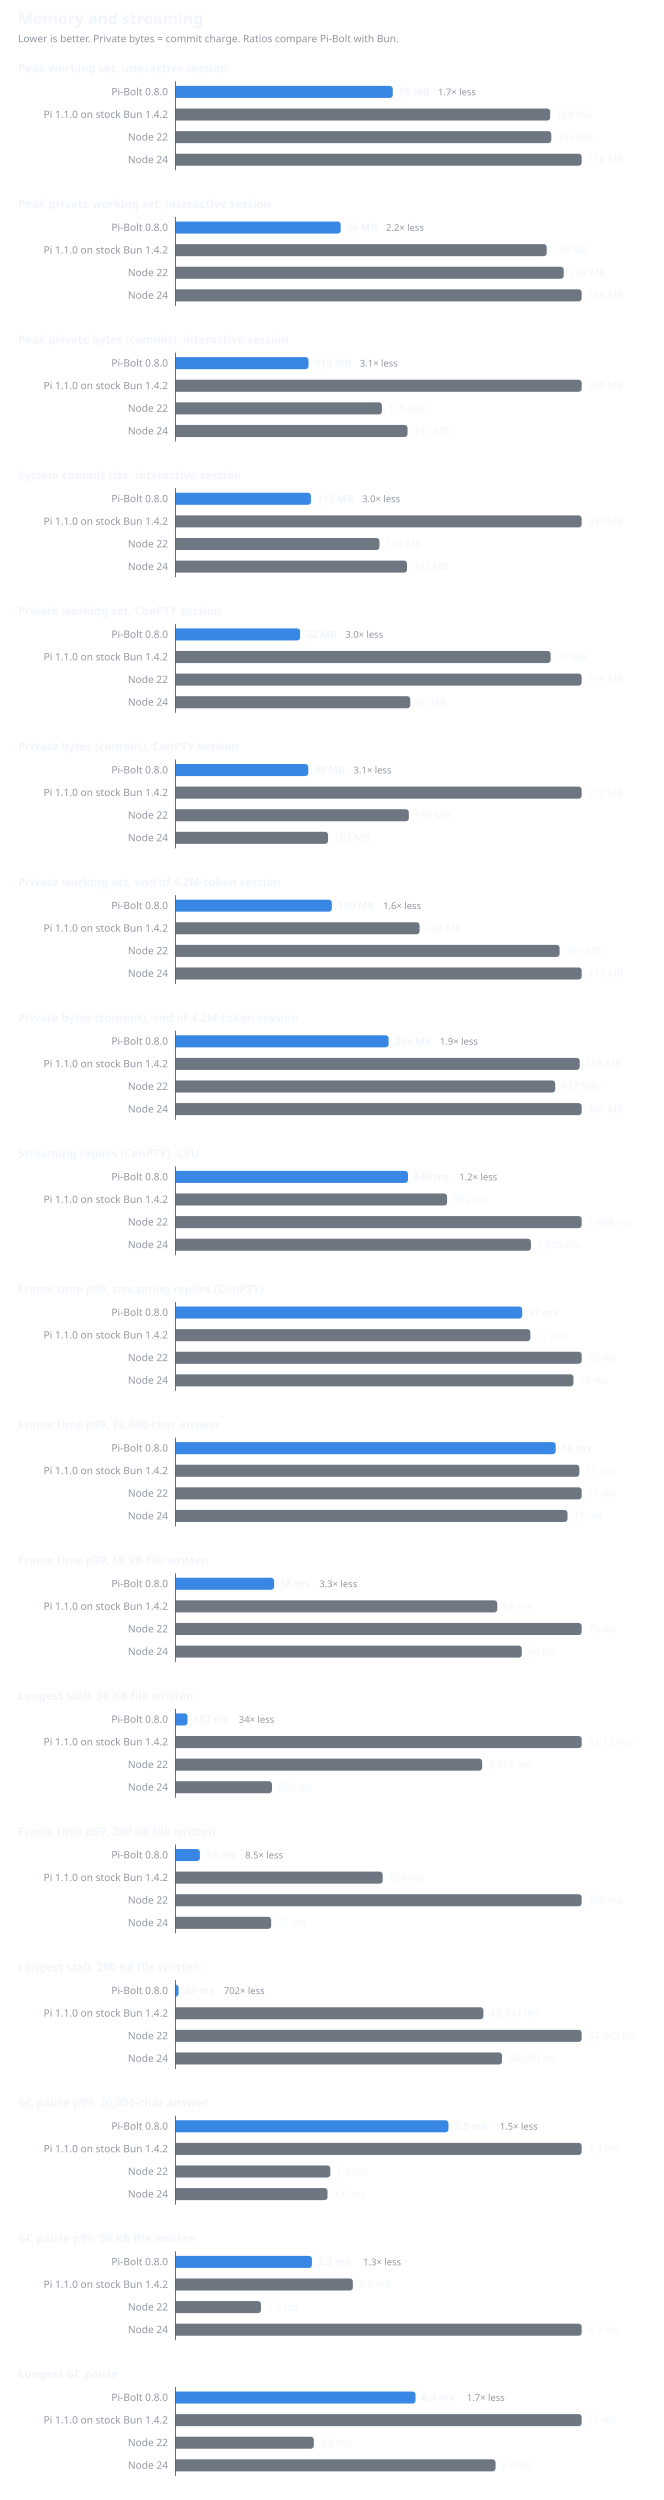
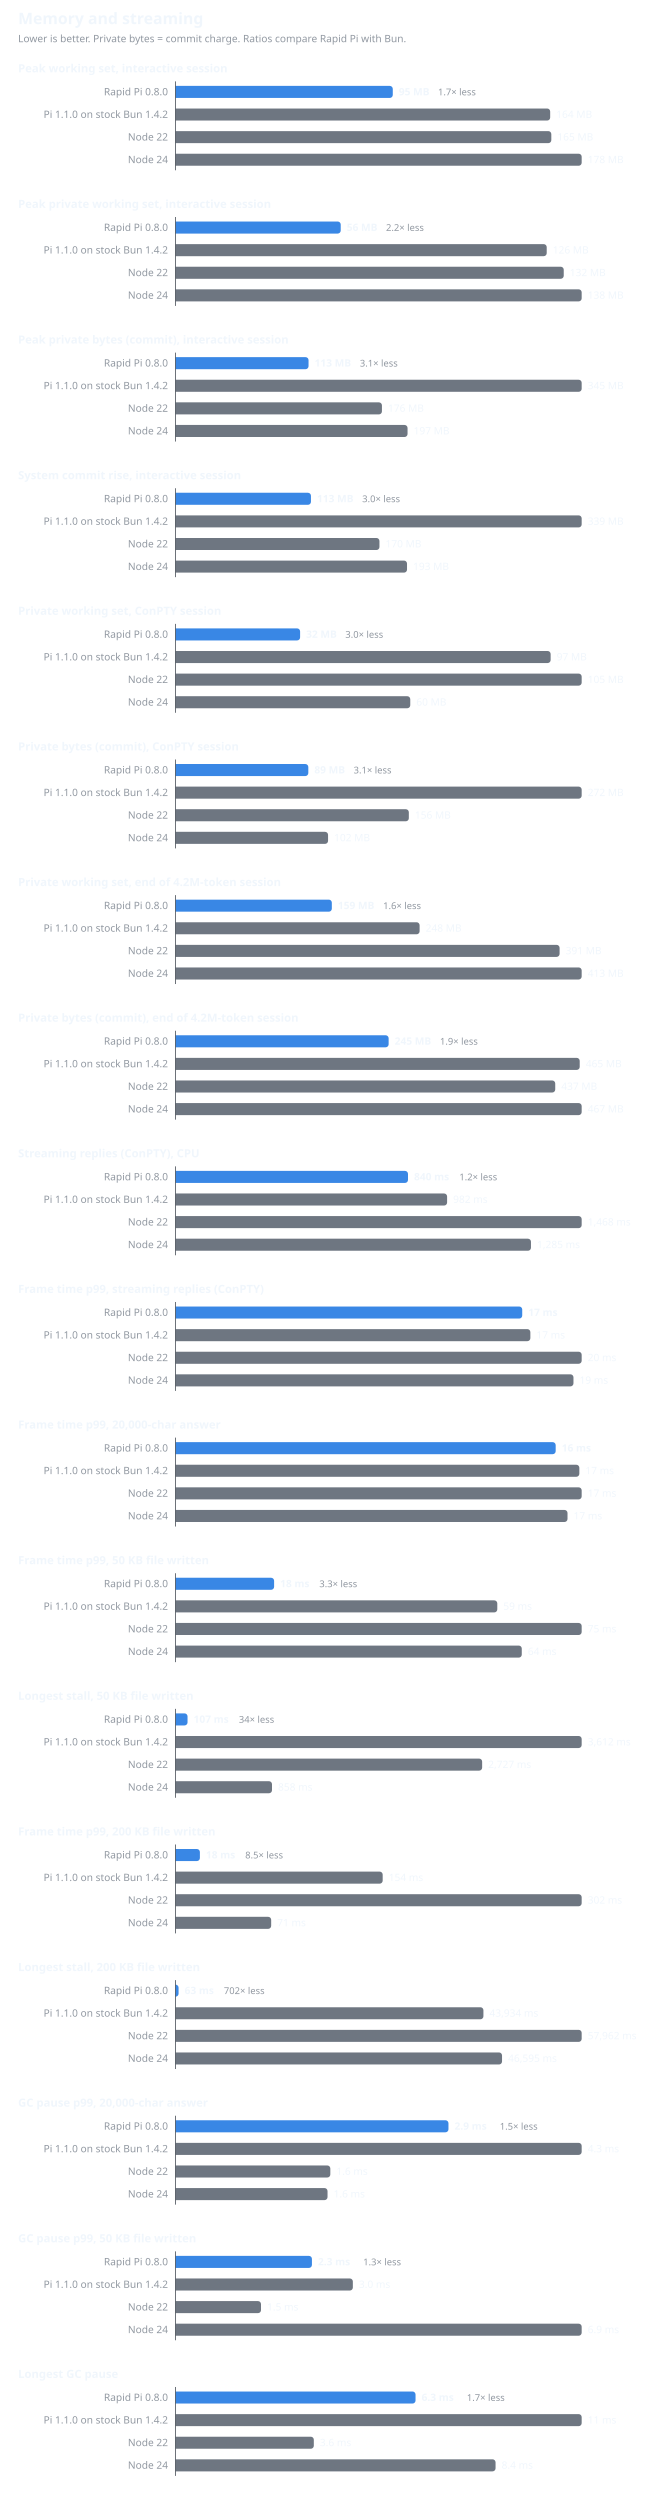
- <svg xmlns="http://www.w3.org/2000/svg" width="880" height="3318" viewBox="0 0 880 3318" role="img" aria-label="Memory and streaming: Lower is better. Private bytes = commit charge. Ratios compare Pi-Bolt with Bun.">
+ <svg xmlns="http://www.w3.org/2000/svg" width="880" height="3318" viewBox="0 0 880 3318" role="img" aria-label="Memory and streaming: Lower is better. Private bytes = commit charge. Ratios compare Rapid Pi with Bun.">
  <style>text{font-family:-apple-system, BlinkMacSystemFont, 'Segoe UI', 'Noto Sans', Helvetica, Arial, sans-serif}</style>
  <text x="24" y="32" font-size="21" font-weight="650" fill="#f0f6fc">Memory and streaming</text>
-   <text x="24" y="56" font-size="13.5" fill="#9198a1">Lower is better. Private bytes = commit charge. Ratios compare Pi-Bolt with Bun.</text>
+   <text x="24" y="56" font-size="13.5" fill="#9198a1">Lower is better. Private bytes = commit charge. Ratios compare Rapid Pi with Bun.</text>
  <text x="24" y="96" font-size="15" font-weight="600" fill="#f0f6fc">Peak working set, interactive session</text>
-   <text x="223" y="126.5" font-size="13.5" text-anchor="end" fill="#9198a1">Pi-Bolt 0.8.0</text>
+   <text x="223" y="126.5" font-size="13.5" text-anchor="end" fill="#9198a1">Rapid Pi 0.8.0</text>
  <path d="M233,114 h284.3 a4,4 0 0 1 4,4 v8 a4,4 0 0 1 -4,4 h-284.3 z" fill="#3987e5" />
  <text x="529.3" y="126.5" font-size="13.5" font-weight="650" fill="#f0f6fc">95 MB</text>
  <text x="581.3" y="126.5" font-size="12.5" fill="#9198a1">1.7× less</text>
  <text x="223" y="156.5" font-size="13.5" text-anchor="end" fill="#9198a1">Pi 1.1.0 on stock Bun 1.4.2</text>
  <path d="M233,144 h493.2 a4,4 0 0 1 4,4 v8 a4,4 0 0 1 -4,4 h-493.2 z" fill="#6e7681" />
  <text x="738.2" y="156.5" font-size="13.5" font-weight="400" fill="#f0f6fc">164 MB</text>
  <text x="223" y="186.5" font-size="13.5" text-anchor="end" fill="#9198a1">Node 22</text>
  <path d="M233,174 h494.7 a4,4 0 0 1 4,4 v8 a4,4 0 0 1 -4,4 h-494.7 z" fill="#6e7681" />
  <text x="739.7" y="186.5" font-size="13.5" font-weight="400" fill="#f0f6fc">165 MB</text>
  <text x="223" y="216.5" font-size="13.5" text-anchor="end" fill="#9198a1">Node 24</text>
  <path d="M233,204 h535.0 a4,4 0 0 1 4,4 v8 a4,4 0 0 1 -4,4 h-535.0 z" fill="#6e7681" />
  <text x="780.0" y="216.5" font-size="13.5" font-weight="400" fill="#f0f6fc">178 MB</text>
  <line x1="233" y1="108" x2="233" y2="226" stroke="#3d444d" />
  <text x="24" y="276" font-size="15" font-weight="600" fill="#f0f6fc">Peak private working set, interactive session</text>
-   <text x="223" y="306.5" font-size="13.5" text-anchor="end" fill="#9198a1">Pi-Bolt 0.8.0</text>
+   <text x="223" y="306.5" font-size="13.5" text-anchor="end" fill="#9198a1">Rapid Pi 0.8.0</text>
  <path d="M233,294 h215.2 a4,4 0 0 1 4,4 v8 a4,4 0 0 1 -4,4 h-215.2 z" fill="#3987e5" />
  <text x="460.2" y="306.5" font-size="13.5" font-weight="650" fill="#f0f6fc">56 MB</text>
  <text x="512.3" y="306.5" font-size="12.5" fill="#9198a1">2.2× less</text>
  <text x="223" y="336.5" font-size="13.5" text-anchor="end" fill="#9198a1">Pi 1.1.0 on stock Bun 1.4.2</text>
  <path d="M233,324 h488.6 a4,4 0 0 1 4,4 v8 a4,4 0 0 1 -4,4 h-488.6 z" fill="#6e7681" />
  <text x="733.6" y="336.5" font-size="13.5" font-weight="400" fill="#f0f6fc">126 MB</text>
  <text x="223" y="366.5" font-size="13.5" text-anchor="end" fill="#9198a1">Node 22</text>
  <path d="M233,354 h511.2 a4,4 0 0 1 4,4 v8 a4,4 0 0 1 -4,4 h-511.2 z" fill="#6e7681" />
  <text x="756.2" y="366.5" font-size="13.5" font-weight="400" fill="#f0f6fc">132 MB</text>
  <text x="223" y="396.5" font-size="13.5" text-anchor="end" fill="#9198a1">Node 24</text>
  <path d="M233,384 h535.0 a4,4 0 0 1 4,4 v8 a4,4 0 0 1 -4,4 h-535.0 z" fill="#6e7681" />
  <text x="780.0" y="396.5" font-size="13.5" font-weight="400" fill="#f0f6fc">138 MB</text>
  <line x1="233" y1="288" x2="233" y2="406" stroke="#3d444d" />
  <text x="24" y="456" font-size="15" font-weight="600" fill="#f0f6fc">Peak private bytes (commit), interactive session</text>
-   <text x="223" y="486.5" font-size="13.5" text-anchor="end" fill="#9198a1">Pi-Bolt 0.8.0</text>
+   <text x="223" y="486.5" font-size="13.5" text-anchor="end" fill="#9198a1">Rapid Pi 0.8.0</text>
  <path d="M233,474 h172.5 a4,4 0 0 1 4,4 v8 a4,4 0 0 1 -4,4 h-172.5 z" fill="#3987e5" />
  <text x="417.5" y="486.5" font-size="13.5" font-weight="650" fill="#f0f6fc">113 MB</text>
  <text x="477.6" y="486.5" font-size="12.5" fill="#9198a1">3.1× less</text>
  <text x="223" y="516.5" font-size="13.5" text-anchor="end" fill="#9198a1">Pi 1.1.0 on stock Bun 1.4.2</text>
  <path d="M233,504 h535.0 a4,4 0 0 1 4,4 v8 a4,4 0 0 1 -4,4 h-535.0 z" fill="#6e7681" />
  <text x="780.0" y="516.5" font-size="13.5" font-weight="400" fill="#f0f6fc">345 MB</text>
  <text x="223" y="546.5" font-size="13.5" text-anchor="end" fill="#9198a1">Node 22</text>
  <path d="M233,534 h269.9 a4,4 0 0 1 4,4 v8 a4,4 0 0 1 -4,4 h-269.9 z" fill="#6e7681" />
  <text x="514.9" y="546.5" font-size="13.5" font-weight="400" fill="#f0f6fc">176 MB</text>
  <text x="223" y="576.5" font-size="13.5" text-anchor="end" fill="#9198a1">Node 24</text>
  <path d="M233,564 h303.9 a4,4 0 0 1 4,4 v8 a4,4 0 0 1 -4,4 h-303.9 z" fill="#6e7681" />
  <text x="548.9" y="576.5" font-size="13.5" font-weight="400" fill="#f0f6fc">197 MB</text>
  <line x1="233" y1="468" x2="233" y2="586" stroke="#3d444d" />
  <text x="24" y="636" font-size="15" font-weight="600" fill="#f0f6fc">System commit rise, interactive session</text>
-   <text x="223" y="666.5" font-size="13.5" text-anchor="end" fill="#9198a1">Pi-Bolt 0.8.0</text>
+   <text x="223" y="666.5" font-size="13.5" text-anchor="end" fill="#9198a1">Rapid Pi 0.8.0</text>
  <path d="M233,654 h175.7 a4,4 0 0 1 4,4 v8 a4,4 0 0 1 -4,4 h-175.7 z" fill="#3987e5" />
  <text x="420.7" y="666.5" font-size="13.5" font-weight="650" fill="#f0f6fc">113 MB</text>
  <text x="480.7" y="666.5" font-size="12.5" fill="#9198a1">3.0× less</text>
  <text x="223" y="696.5" font-size="13.5" text-anchor="end" fill="#9198a1">Pi 1.1.0 on stock Bun 1.4.2</text>
  <path d="M233,684 h535.0 a4,4 0 0 1 4,4 v8 a4,4 0 0 1 -4,4 h-535.0 z" fill="#6e7681" />
  <text x="780.0" y="696.5" font-size="13.5" font-weight="400" fill="#f0f6fc">339 MB</text>
  <text x="223" y="726.5" font-size="13.5" text-anchor="end" fill="#9198a1">Node 22</text>
  <path d="M233,714 h266.6 a4,4 0 0 1 4,4 v8 a4,4 0 0 1 -4,4 h-266.6 z" fill="#6e7681" />
  <text x="511.6" y="726.5" font-size="13.5" font-weight="400" fill="#f0f6fc">170 MB</text>
  <text x="223" y="756.5" font-size="13.5" text-anchor="end" fill="#9198a1">Node 24</text>
  <path d="M233,744 h303.2 a4,4 0 0 1 4,4 v8 a4,4 0 0 1 -4,4 h-303.2 z" fill="#6e7681" />
  <text x="548.2" y="756.5" font-size="13.5" font-weight="400" fill="#f0f6fc">193 MB</text>
  <line x1="233" y1="648" x2="233" y2="766" stroke="#3d444d" />
  <text x="24" y="816" font-size="15" font-weight="600" fill="#f0f6fc">Private working set, ConPTY session</text>
-   <text x="223" y="846.5" font-size="13.5" text-anchor="end" fill="#9198a1">Pi-Bolt 0.8.0</text>
+   <text x="223" y="846.5" font-size="13.5" text-anchor="end" fill="#9198a1">Rapid Pi 0.8.0</text>
  <path d="M233,834 h161.3 a4,4 0 0 1 4,4 v8 a4,4 0 0 1 -4,4 h-161.3 z" fill="#3987e5" />
  <text x="406.3" y="846.5" font-size="13.5" font-weight="650" fill="#f0f6fc">32 MB</text>
  <text x="458.3" y="846.5" font-size="12.5" fill="#9198a1">3.0× less</text>
  <text x="223" y="876.5" font-size="13.5" text-anchor="end" fill="#9198a1">Pi 1.1.0 on stock Bun 1.4.2</text>
  <path d="M233,864 h493.8 a4,4 0 0 1 4,4 v8 a4,4 0 0 1 -4,4 h-493.8 z" fill="#6e7681" />
  <text x="738.8" y="876.5" font-size="13.5" font-weight="400" fill="#f0f6fc">97 MB</text>
  <text x="223" y="906.5" font-size="13.5" text-anchor="end" fill="#9198a1">Node 22</text>
  <path d="M233,894 h535.0 a4,4 0 0 1 4,4 v8 a4,4 0 0 1 -4,4 h-535.0 z" fill="#6e7681" />
  <text x="780.0" y="906.5" font-size="13.5" font-weight="400" fill="#f0f6fc">105 MB</text>
  <text x="223" y="936.5" font-size="13.5" text-anchor="end" fill="#9198a1">Node 24</text>
  <path d="M233,924 h307.5 a4,4 0 0 1 4,4 v8 a4,4 0 0 1 -4,4 h-307.5 z" fill="#6e7681" />
  <text x="552.5" y="936.5" font-size="13.5" font-weight="400" fill="#f0f6fc">60 MB</text>
  <line x1="233" y1="828" x2="233" y2="946" stroke="#3d444d" />
  <text x="24" y="996" font-size="15" font-weight="600" fill="#f0f6fc">Private bytes (commit), ConPTY session</text>
-   <text x="223" y="1026.5" font-size="13.5" text-anchor="end" fill="#9198a1">Pi-Bolt 0.8.0</text>
+   <text x="223" y="1026.5" font-size="13.5" text-anchor="end" fill="#9198a1">Rapid Pi 0.8.0</text>
  <path d="M233,1014 h172.2 a4,4 0 0 1 4,4 v8 a4,4 0 0 1 -4,4 h-172.2 z" fill="#3987e5" />
  <text x="417.2" y="1026.5" font-size="13.5" font-weight="650" fill="#f0f6fc">89 MB</text>
  <text x="469.3" y="1026.5" font-size="12.5" fill="#9198a1">3.1× less</text>
  <text x="223" y="1056.5" font-size="13.5" text-anchor="end" fill="#9198a1">Pi 1.1.0 on stock Bun 1.4.2</text>
  <path d="M233,1044 h535.0 a4,4 0 0 1 4,4 v8 a4,4 0 0 1 -4,4 h-535.0 z" fill="#6e7681" />
  <text x="780.0" y="1056.5" font-size="13.5" font-weight="400" fill="#f0f6fc">272 MB</text>
  <text x="223" y="1086.5" font-size="13.5" text-anchor="end" fill="#9198a1">Node 22</text>
  <path d="M233,1074 h305.6 a4,4 0 0 1 4,4 v8 a4,4 0 0 1 -4,4 h-305.6 z" fill="#6e7681" />
  <text x="550.6" y="1086.5" font-size="13.5" font-weight="400" fill="#f0f6fc">156 MB</text>
  <text x="223" y="1116.5" font-size="13.5" text-anchor="end" fill="#9198a1">Node 24</text>
  <path d="M233,1104 h198.4 a4,4 0 0 1 4,4 v8 a4,4 0 0 1 -4,4 h-198.4 z" fill="#6e7681" />
  <text x="443.4" y="1116.5" font-size="13.5" font-weight="400" fill="#f0f6fc">102 MB</text>
  <line x1="233" y1="1008" x2="233" y2="1126" stroke="#3d444d" />
  <text x="24" y="1176" font-size="15" font-weight="600" fill="#f0f6fc">Private working set, end of 4.2M-token session</text>
-   <text x="223" y="1206.5" font-size="13.5" text-anchor="end" fill="#9198a1">Pi-Bolt 0.8.0</text>
+   <text x="223" y="1206.5" font-size="13.5" text-anchor="end" fill="#9198a1">Rapid Pi 0.8.0</text>
  <path d="M233,1194 h203.4 a4,4 0 0 1 4,4 v8 a4,4 0 0 1 -4,4 h-203.4 z" fill="#3987e5" />
  <text x="448.4" y="1206.5" font-size="13.5" font-weight="650" fill="#f0f6fc">159 MB</text>
  <text x="508.5" y="1206.5" font-size="12.5" fill="#9198a1">1.6× less</text>
  <text x="223" y="1236.5" font-size="13.5" text-anchor="end" fill="#9198a1">Pi 1.1.0 on stock Bun 1.4.2</text>
  <path d="M233,1224 h319.9 a4,4 0 0 1 4,4 v8 a4,4 0 0 1 -4,4 h-319.9 z" fill="#6e7681" />
  <text x="564.9" y="1236.5" font-size="13.5" font-weight="400" fill="#f0f6fc">248 MB</text>
  <text x="223" y="1266.5" font-size="13.5" text-anchor="end" fill="#9198a1">Node 22</text>
  <path d="M233,1254 h505.7 a4,4 0 0 1 4,4 v8 a4,4 0 0 1 -4,4 h-505.7 z" fill="#6e7681" />
  <text x="750.7" y="1266.5" font-size="13.5" font-weight="400" fill="#f0f6fc">391 MB</text>
  <text x="223" y="1296.5" font-size="13.5" text-anchor="end" fill="#9198a1">Node 24</text>
  <path d="M233,1284 h535.0 a4,4 0 0 1 4,4 v8 a4,4 0 0 1 -4,4 h-535.0 z" fill="#6e7681" />
  <text x="780.0" y="1296.5" font-size="13.5" font-weight="400" fill="#f0f6fc">413 MB</text>
  <line x1="233" y1="1188" x2="233" y2="1306" stroke="#3d444d" />
  <text x="24" y="1356" font-size="15" font-weight="600" fill="#f0f6fc">Private bytes (commit), end of 4.2M-token session</text>
-   <text x="223" y="1386.5" font-size="13.5" text-anchor="end" fill="#9198a1">Pi-Bolt 0.8.0</text>
+   <text x="223" y="1386.5" font-size="13.5" text-anchor="end" fill="#9198a1">Rapid Pi 0.8.0</text>
  <path d="M233,1374 h278.8 a4,4 0 0 1 4,4 v8 a4,4 0 0 1 -4,4 h-278.8 z" fill="#3987e5" />
  <text x="523.8" y="1386.5" font-size="13.5" font-weight="650" fill="#f0f6fc">245 MB</text>
  <text x="583.9" y="1386.5" font-size="12.5" fill="#9198a1">1.9× less</text>
  <text x="223" y="1416.5" font-size="13.5" text-anchor="end" fill="#9198a1">Pi 1.1.0 on stock Bun 1.4.2</text>
  <path d="M233,1404 h532.4 a4,4 0 0 1 4,4 v8 a4,4 0 0 1 -4,4 h-532.4 z" fill="#6e7681" />
  <text x="777.4" y="1416.5" font-size="13.5" font-weight="400" fill="#f0f6fc">465 MB</text>
  <text x="223" y="1446.5" font-size="13.5" text-anchor="end" fill="#9198a1">Node 22</text>
  <path d="M233,1434 h499.9 a4,4 0 0 1 4,4 v8 a4,4 0 0 1 -4,4 h-499.9 z" fill="#6e7681" />
  <text x="744.9" y="1446.5" font-size="13.5" font-weight="400" fill="#f0f6fc">437 MB</text>
  <text x="223" y="1476.5" font-size="13.5" text-anchor="end" fill="#9198a1">Node 24</text>
  <path d="M233,1464 h535.0 a4,4 0 0 1 4,4 v8 a4,4 0 0 1 -4,4 h-535.0 z" fill="#6e7681" />
  <text x="780.0" y="1476.5" font-size="13.5" font-weight="400" fill="#f0f6fc">467 MB</text>
  <line x1="233" y1="1368" x2="233" y2="1486" stroke="#3d444d" />
  <text x="24" y="1536" font-size="15" font-weight="600" fill="#f0f6fc">Streaming replies (ConPTY), CPU</text>
-   <text x="223" y="1566.5" font-size="13.5" text-anchor="end" fill="#9198a1">Pi-Bolt 0.8.0</text>
+   <text x="223" y="1566.5" font-size="13.5" text-anchor="end" fill="#9198a1">Rapid Pi 0.8.0</text>
  <path d="M233,1554 h304.5 a4,4 0 0 1 4,4 v8 a4,4 0 0 1 -4,4 h-304.5 z" fill="#3987e5" />
  <text x="549.5" y="1566.5" font-size="13.5" font-weight="650" fill="#f0f6fc">840 ms</text>
  <text x="609.6" y="1566.5" font-size="12.5" fill="#9198a1">1.2× less</text>
  <text x="223" y="1596.5" font-size="13.5" text-anchor="end" fill="#9198a1">Pi 1.1.0 on stock Bun 1.4.2</text>
  <path d="M233,1584 h356.4 a4,4 0 0 1 4,4 v8 a4,4 0 0 1 -4,4 h-356.4 z" fill="#6e7681" />
  <text x="601.4" y="1596.5" font-size="13.5" font-weight="400" fill="#f0f6fc">982 ms</text>
  <text x="223" y="1626.5" font-size="13.5" text-anchor="end" fill="#9198a1">Node 22</text>
  <path d="M233,1614 h535.0 a4,4 0 0 1 4,4 v8 a4,4 0 0 1 -4,4 h-535.0 z" fill="#6e7681" />
  <text x="780.0" y="1626.5" font-size="13.5" font-weight="400" fill="#f0f6fc">1,468 ms</text>
  <text x="223" y="1656.5" font-size="13.5" text-anchor="end" fill="#9198a1">Node 24</text>
  <path d="M233,1644 h467.7 a4,4 0 0 1 4,4 v8 a4,4 0 0 1 -4,4 h-467.7 z" fill="#6e7681" />
  <text x="712.7" y="1656.5" font-size="13.5" font-weight="400" fill="#f0f6fc">1,285 ms</text>
  <line x1="233" y1="1548" x2="233" y2="1666" stroke="#3d444d" />
  <text x="24" y="1716" font-size="15" font-weight="600" fill="#f0f6fc">Frame time p99, streaming replies (ConPTY)</text>
-   <text x="223" y="1746.5" font-size="13.5" text-anchor="end" fill="#9198a1">Pi-Bolt 0.8.0</text>
+   <text x="223" y="1746.5" font-size="13.5" text-anchor="end" fill="#9198a1">Rapid Pi 0.8.0</text>
  <path d="M233,1734 h456.1 a4,4 0 0 1 4,4 v8 a4,4 0 0 1 -4,4 h-456.1 z" fill="#3987e5" />
  <text x="701.1" y="1746.5" font-size="13.5" font-weight="650" fill="#f0f6fc">17 ms</text>
  <text x="223" y="1776.5" font-size="13.5" text-anchor="end" fill="#9198a1">Pi 1.1.0 on stock Bun 1.4.2</text>
  <path d="M233,1764 h466.9 a4,4 0 0 1 4,4 v8 a4,4 0 0 1 -4,4 h-466.9 z" fill="#6e7681" />
  <text x="711.9" y="1776.5" font-size="13.5" font-weight="400" fill="#f0f6fc">17 ms</text>
  <text x="223" y="1806.5" font-size="13.5" text-anchor="end" fill="#9198a1">Node 22</text>
  <path d="M233,1794 h535.0 a4,4 0 0 1 4,4 v8 a4,4 0 0 1 -4,4 h-535.0 z" fill="#6e7681" />
  <text x="780.0" y="1806.5" font-size="13.5" font-weight="400" fill="#f0f6fc">20 ms</text>
  <text x="223" y="1836.5" font-size="13.5" text-anchor="end" fill="#9198a1">Node 24</text>
  <path d="M233,1824 h524.1 a4,4 0 0 1 4,4 v8 a4,4 0 0 1 -4,4 h-524.1 z" fill="#6e7681" />
  <text x="769.1" y="1836.5" font-size="13.5" font-weight="400" fill="#f0f6fc">19 ms</text>
  <line x1="233" y1="1728" x2="233" y2="1846" stroke="#3d444d" />
  <text x="24" y="1896" font-size="15" font-weight="600" fill="#f0f6fc">Frame time p99, 20,000-char answer</text>
-   <text x="223" y="1926.5" font-size="13.5" text-anchor="end" fill="#9198a1">Pi-Bolt 0.8.0</text>
+   <text x="223" y="1926.5" font-size="13.5" text-anchor="end" fill="#9198a1">Rapid Pi 0.8.0</text>
  <path d="M233,1914 h500.5 a4,4 0 0 1 4,4 v8 a4,4 0 0 1 -4,4 h-500.5 z" fill="#3987e5" />
  <text x="745.5" y="1926.5" font-size="13.5" font-weight="650" fill="#f0f6fc">16 ms</text>
  <text x="223" y="1956.5" font-size="13.5" text-anchor="end" fill="#9198a1">Pi 1.1.0 on stock Bun 1.4.2</text>
  <path d="M233,1944 h531.9 a4,4 0 0 1 4,4 v8 a4,4 0 0 1 -4,4 h-531.9 z" fill="#6e7681" />
  <text x="776.9" y="1956.5" font-size="13.5" font-weight="400" fill="#f0f6fc">17 ms</text>
  <text x="223" y="1986.5" font-size="13.5" text-anchor="end" fill="#9198a1">Node 22</text>
  <path d="M233,1974 h535.0 a4,4 0 0 1 4,4 v8 a4,4 0 0 1 -4,4 h-535.0 z" fill="#6e7681" />
  <text x="780.0" y="1986.5" font-size="13.5" font-weight="400" fill="#f0f6fc">17 ms</text>
  <text x="223" y="2016.5" font-size="13.5" text-anchor="end" fill="#9198a1">Node 24</text>
  <path d="M233,2004 h516.2 a4,4 0 0 1 4,4 v8 a4,4 0 0 1 -4,4 h-516.2 z" fill="#6e7681" />
  <text x="761.2" y="2016.5" font-size="13.5" font-weight="400" fill="#f0f6fc">17 ms</text>
  <line x1="233" y1="1908" x2="233" y2="2026" stroke="#3d444d" />
  <text x="24" y="2076" font-size="15" font-weight="600" fill="#f0f6fc">Frame time p99, 50 KB file written</text>
-   <text x="223" y="2106.5" font-size="13.5" text-anchor="end" fill="#9198a1">Pi-Bolt 0.8.0</text>
+   <text x="223" y="2106.5" font-size="13.5" text-anchor="end" fill="#9198a1">Rapid Pi 0.8.0</text>
  <path d="M233,2094 h126.8 a4,4 0 0 1 4,4 v8 a4,4 0 0 1 -4,4 h-126.8 z" fill="#3987e5" />
  <text x="371.8" y="2106.5" font-size="13.5" font-weight="650" fill="#f0f6fc">18 ms</text>
  <text x="423.8" y="2106.5" font-size="12.5" fill="#9198a1">3.3× less</text>
  <text x="223" y="2136.5" font-size="13.5" text-anchor="end" fill="#9198a1">Pi 1.1.0 on stock Bun 1.4.2</text>
  <path d="M233,2124 h423.0 a4,4 0 0 1 4,4 v8 a4,4 0 0 1 -4,4 h-423.0 z" fill="#6e7681" />
  <text x="668.0" y="2136.5" font-size="13.5" font-weight="400" fill="#f0f6fc">59 ms</text>
  <text x="223" y="2166.5" font-size="13.5" text-anchor="end" fill="#9198a1">Node 22</text>
  <path d="M233,2154 h535.0 a4,4 0 0 1 4,4 v8 a4,4 0 0 1 -4,4 h-535.0 z" fill="#6e7681" />
  <text x="780.0" y="2166.5" font-size="13.5" font-weight="400" fill="#f0f6fc">75 ms</text>
  <text x="223" y="2196.5" font-size="13.5" text-anchor="end" fill="#9198a1">Node 24</text>
  <path d="M233,2184 h455.5 a4,4 0 0 1 4,4 v8 a4,4 0 0 1 -4,4 h-455.5 z" fill="#6e7681" />
  <text x="700.5" y="2196.5" font-size="13.5" font-weight="400" fill="#f0f6fc">64 ms</text>
  <line x1="233" y1="2088" x2="233" y2="2206" stroke="#3d444d" />
  <text x="24" y="2256" font-size="15" font-weight="600" fill="#f0f6fc">Longest stall, 50 KB file written</text>
-   <text x="223" y="2286.5" font-size="13.5" text-anchor="end" fill="#9198a1">Pi-Bolt 0.8.0</text>
+   <text x="223" y="2286.5" font-size="13.5" text-anchor="end" fill="#9198a1">Rapid Pi 0.8.0</text>
  <path d="M233,2274 h11.9 a4,4 0 0 1 4,4 v8 a4,4 0 0 1 -4,4 h-11.9 z" fill="#3987e5" />
  <text x="256.9" y="2286.5" font-size="13.5" font-weight="650" fill="#f0f6fc">107 ms</text>
  <text x="317.0" y="2286.5" font-size="12.5" fill="#9198a1">34× less</text>
  <text x="223" y="2316.5" font-size="13.5" text-anchor="end" fill="#9198a1">Pi 1.1.0 on stock Bun 1.4.2</text>
  <path d="M233,2304 h535.0 a4,4 0 0 1 4,4 v8 a4,4 0 0 1 -4,4 h-535.0 z" fill="#6e7681" />
  <text x="780.0" y="2316.5" font-size="13.5" font-weight="400" fill="#f0f6fc">3,612 ms</text>
  <text x="223" y="2346.5" font-size="13.5" text-anchor="end" fill="#9198a1">Node 22</text>
  <path d="M233,2334 h402.9 a4,4 0 0 1 4,4 v8 a4,4 0 0 1 -4,4 h-402.9 z" fill="#6e7681" />
  <text x="647.9" y="2346.5" font-size="13.5" font-weight="400" fill="#f0f6fc">2,727 ms</text>
  <text x="223" y="2376.5" font-size="13.5" text-anchor="end" fill="#9198a1">Node 24</text>
  <path d="M233,2364 h124.0 a4,4 0 0 1 4,4 v8 a4,4 0 0 1 -4,4 h-124.0 z" fill="#6e7681" />
  <text x="369.0" y="2376.5" font-size="13.5" font-weight="400" fill="#f0f6fc">858 ms</text>
  <line x1="233" y1="2268" x2="233" y2="2386" stroke="#3d444d" />
  <text x="24" y="2436" font-size="15" font-weight="600" fill="#f0f6fc">Frame time p99, 200 KB file written</text>
-   <text x="223" y="2466.5" font-size="13.5" text-anchor="end" fill="#9198a1">Pi-Bolt 0.8.0</text>
+   <text x="223" y="2466.5" font-size="13.5" text-anchor="end" fill="#9198a1">Rapid Pi 0.8.0</text>
  <path d="M233,2454 h28.3 a4,4 0 0 1 4,4 v8 a4,4 0 0 1 -4,4 h-28.3 z" fill="#3987e5" />
  <text x="273.3" y="2466.5" font-size="13.5" font-weight="650" fill="#f0f6fc">18 ms</text>
  <text x="325.4" y="2466.5" font-size="12.5" fill="#9198a1">8.5× less</text>
  <text x="223" y="2496.5" font-size="13.5" text-anchor="end" fill="#9198a1">Pi 1.1.0 on stock Bun 1.4.2</text>
  <path d="M233,2484 h270.9 a4,4 0 0 1 4,4 v8 a4,4 0 0 1 -4,4 h-270.9 z" fill="#6e7681" />
  <text x="515.9" y="2496.5" font-size="13.5" font-weight="400" fill="#f0f6fc">154 ms</text>
  <text x="223" y="2526.5" font-size="13.5" text-anchor="end" fill="#9198a1">Node 22</text>
  <path d="M233,2514 h535.0 a4,4 0 0 1 4,4 v8 a4,4 0 0 1 -4,4 h-535.0 z" fill="#6e7681" />
  <text x="780.0" y="2526.5" font-size="13.5" font-weight="400" fill="#f0f6fc">302 ms</text>
  <text x="223" y="2556.5" font-size="13.5" text-anchor="end" fill="#9198a1">Node 24</text>
  <path d="M233,2544 h122.9 a4,4 0 0 1 4,4 v8 a4,4 0 0 1 -4,4 h-122.9 z" fill="#6e7681" />
  <text x="367.9" y="2556.5" font-size="13.5" font-weight="400" fill="#f0f6fc">71 ms</text>
  <line x1="233" y1="2448" x2="233" y2="2566" stroke="#3d444d" />
  <text x="24" y="2616" font-size="15" font-weight="600" fill="#f0f6fc">Longest stall, 200 KB file written</text>
-   <text x="223" y="2646.5" font-size="13.5" text-anchor="end" fill="#9198a1">Pi-Bolt 0.8.0</text>
+   <text x="223" y="2646.5" font-size="13.5" text-anchor="end" fill="#9198a1">Rapid Pi 0.8.0</text>
  <path d="M233,2634 h0.0 a4,4 0 0 1 4,4 v8 a4,4 0 0 1 -4,4 h0.0 z" fill="#3987e5" />
  <text x="245.0" y="2646.5" font-size="13.5" font-weight="650" fill="#f0f6fc">63 ms</text>
  <text x="297.1" y="2646.5" font-size="12.5" fill="#9198a1">702× less</text>
  <text x="223" y="2676.5" font-size="13.5" text-anchor="end" fill="#9198a1">Pi 1.1.0 on stock Bun 1.4.2</text>
  <path d="M233,2664 h404.6 a4,4 0 0 1 4,4 v8 a4,4 0 0 1 -4,4 h-404.6 z" fill="#6e7681" />
  <text x="649.6" y="2676.5" font-size="13.5" font-weight="400" fill="#f0f6fc">43,934 ms</text>
  <text x="223" y="2706.5" font-size="13.5" text-anchor="end" fill="#9198a1">Node 22</text>
  <path d="M233,2694 h535.0 a4,4 0 0 1 4,4 v8 a4,4 0 0 1 -4,4 h-535.0 z" fill="#6e7681" />
  <text x="780.0" y="2706.5" font-size="13.5" font-weight="400" fill="#f0f6fc">57,962 ms</text>
  <text x="223" y="2736.5" font-size="13.5" text-anchor="end" fill="#9198a1">Node 24</text>
  <path d="M233,2724 h429.3 a4,4 0 0 1 4,4 v8 a4,4 0 0 1 -4,4 h-429.3 z" fill="#6e7681" />
  <text x="674.3" y="2736.5" font-size="13.5" font-weight="400" fill="#f0f6fc">46,595 ms</text>
  <line x1="233" y1="2628" x2="233" y2="2746" stroke="#3d444d" />
  <text x="24" y="2796" font-size="15" font-weight="600" fill="#f0f6fc">GC pause p99, 20,000-char answer</text>
-   <text x="223" y="2826.5" font-size="13.5" text-anchor="end" fill="#9198a1">Pi-Bolt 0.8.0</text>
+   <text x="223" y="2826.5" font-size="13.5" text-anchor="end" fill="#9198a1">Rapid Pi 0.8.0</text>
  <path d="M233,2814 h358.2 a4,4 0 0 1 4,4 v8 a4,4 0 0 1 -4,4 h-358.2 z" fill="#3987e5" />
  <text x="603.2" y="2826.5" font-size="13.5" font-weight="650" fill="#f0f6fc">2.9 ms</text>
  <text x="663.3" y="2826.5" font-size="12.5" fill="#9198a1">1.5× less</text>
  <text x="223" y="2856.5" font-size="13.5" text-anchor="end" fill="#9198a1">Pi 1.1.0 on stock Bun 1.4.2</text>
  <path d="M233,2844 h535.0 a4,4 0 0 1 4,4 v8 a4,4 0 0 1 -4,4 h-535.0 z" fill="#6e7681" />
  <text x="780.0" y="2856.5" font-size="13.5" font-weight="400" fill="#f0f6fc">4.3 ms</text>
  <text x="223" y="2886.5" font-size="13.5" text-anchor="end" fill="#9198a1">Node 22</text>
  <path d="M233,2874 h201.4 a4,4 0 0 1 4,4 v8 a4,4 0 0 1 -4,4 h-201.4 z" fill="#6e7681" />
  <text x="446.4" y="2886.5" font-size="13.5" font-weight="400" fill="#f0f6fc">1.6 ms</text>
  <text x="223" y="2916.5" font-size="13.5" text-anchor="end" fill="#9198a1">Node 24</text>
  <path d="M233,2904 h197.7 a4,4 0 0 1 4,4 v8 a4,4 0 0 1 -4,4 h-197.7 z" fill="#6e7681" />
  <text x="442.7" y="2916.5" font-size="13.5" font-weight="400" fill="#f0f6fc">1.6 ms</text>
  <line x1="233" y1="2808" x2="233" y2="2926" stroke="#3d444d" />
  <text x="24" y="2976" font-size="15" font-weight="600" fill="#f0f6fc">GC pause p99, 50 KB file written</text>
-   <text x="223" y="3006.5" font-size="13.5" text-anchor="end" fill="#9198a1">Pi-Bolt 0.8.0</text>
+   <text x="223" y="3006.5" font-size="13.5" text-anchor="end" fill="#9198a1">Rapid Pi 0.8.0</text>
  <path d="M233,2994 h177.0 a4,4 0 0 1 4,4 v8 a4,4 0 0 1 -4,4 h-177.0 z" fill="#3987e5" />
  <text x="422.0" y="3006.5" font-size="13.5" font-weight="650" fill="#f0f6fc">2.3 ms</text>
  <text x="482.0" y="3006.5" font-size="12.5" fill="#9198a1">1.3× less</text>
  <text x="223" y="3036.5" font-size="13.5" text-anchor="end" fill="#9198a1">Pi 1.1.0 on stock Bun 1.4.2</text>
  <path d="M233,3024 h231.3 a4,4 0 0 1 4,4 v8 a4,4 0 0 1 -4,4 h-231.3 z" fill="#6e7681" />
  <text x="476.3" y="3036.5" font-size="13.5" font-weight="400" fill="#f0f6fc">3.0 ms</text>
  <text x="223" y="3066.5" font-size="13.5" text-anchor="end" fill="#9198a1">Node 22</text>
  <path d="M233,3054 h109.4 a4,4 0 0 1 4,4 v8 a4,4 0 0 1 -4,4 h-109.4 z" fill="#6e7681" />
  <text x="354.4" y="3066.5" font-size="13.5" font-weight="400" fill="#f0f6fc">1.5 ms</text>
  <text x="223" y="3096.5" font-size="13.5" text-anchor="end" fill="#9198a1">Node 24</text>
  <path d="M233,3084 h535.0 a4,4 0 0 1 4,4 v8 a4,4 0 0 1 -4,4 h-535.0 z" fill="#6e7681" />
  <text x="780.0" y="3096.5" font-size="13.5" font-weight="400" fill="#f0f6fc">6.9 ms</text>
  <line x1="233" y1="2988" x2="233" y2="3106" stroke="#3d444d" />
  <text x="24" y="3156" font-size="15" font-weight="600" fill="#f0f6fc">Longest GC pause</text>
-   <text x="223" y="3186.5" font-size="13.5" text-anchor="end" fill="#9198a1">Pi-Bolt 0.8.0</text>
+   <text x="223" y="3186.5" font-size="13.5" text-anchor="end" fill="#9198a1">Rapid Pi 0.8.0</text>
  <path d="M233,3174 h314.5 a4,4 0 0 1 4,4 v8 a4,4 0 0 1 -4,4 h-314.5 z" fill="#3987e5" />
  <text x="559.5" y="3186.5" font-size="13.5" font-weight="650" fill="#f0f6fc">6.3 ms</text>
  <text x="619.6" y="3186.5" font-size="12.5" fill="#9198a1">1.7× less</text>
  <text x="223" y="3216.5" font-size="13.5" text-anchor="end" fill="#9198a1">Pi 1.1.0 on stock Bun 1.4.2</text>
  <path d="M233,3204 h535.0 a4,4 0 0 1 4,4 v8 a4,4 0 0 1 -4,4 h-535.0 z" fill="#6e7681" />
  <text x="780.0" y="3216.5" font-size="13.5" font-weight="400" fill="#f0f6fc">11 ms</text>
  <text x="223" y="3246.5" font-size="13.5" text-anchor="end" fill="#9198a1">Node 22</text>
  <path d="M233,3234 h179.5 a4,4 0 0 1 4,4 v8 a4,4 0 0 1 -4,4 h-179.5 z" fill="#6e7681" />
  <text x="424.5" y="3246.5" font-size="13.5" font-weight="400" fill="#f0f6fc">3.6 ms</text>
  <text x="223" y="3276.5" font-size="13.5" text-anchor="end" fill="#9198a1">Node 24</text>
  <path d="M233,3264 h420.7 a4,4 0 0 1 4,4 v8 a4,4 0 0 1 -4,4 h-420.7 z" fill="#6e7681" />
  <text x="665.7" y="3276.5" font-size="13.5" font-weight="400" fill="#f0f6fc">8.4 ms</text>
  <line x1="233" y1="3168" x2="233" y2="3286" stroke="#3d444d" />
</svg>
